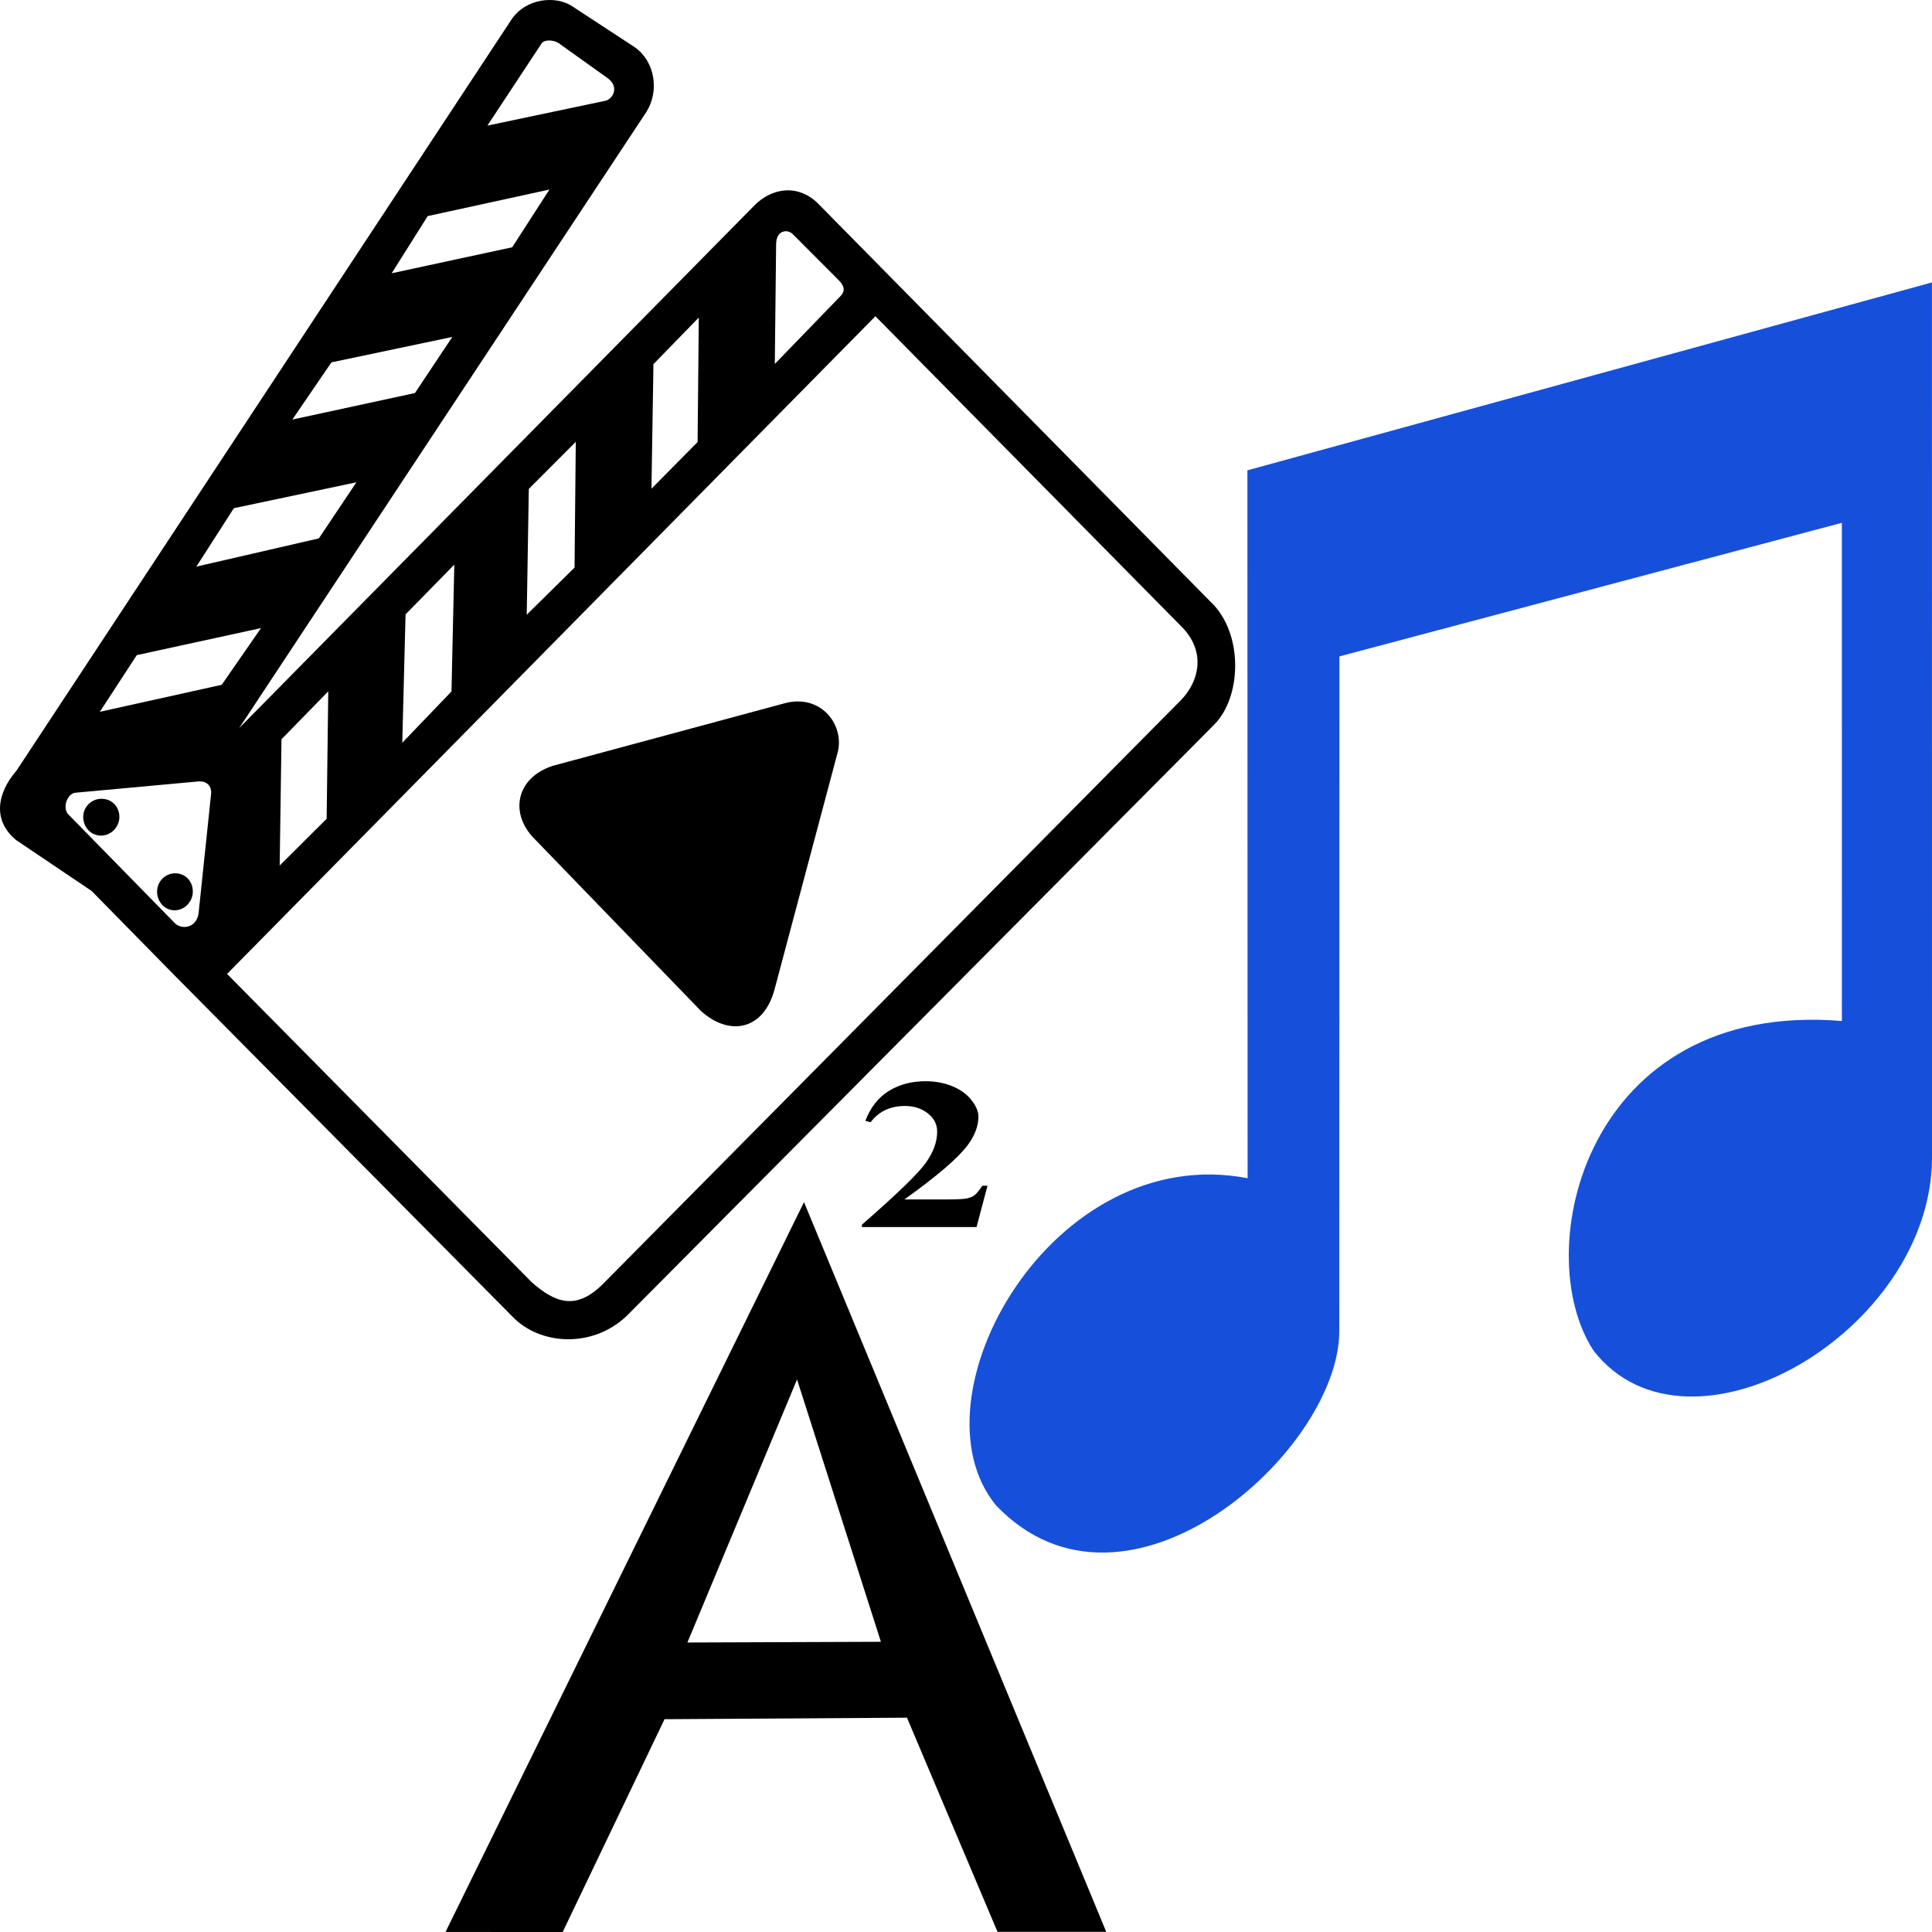
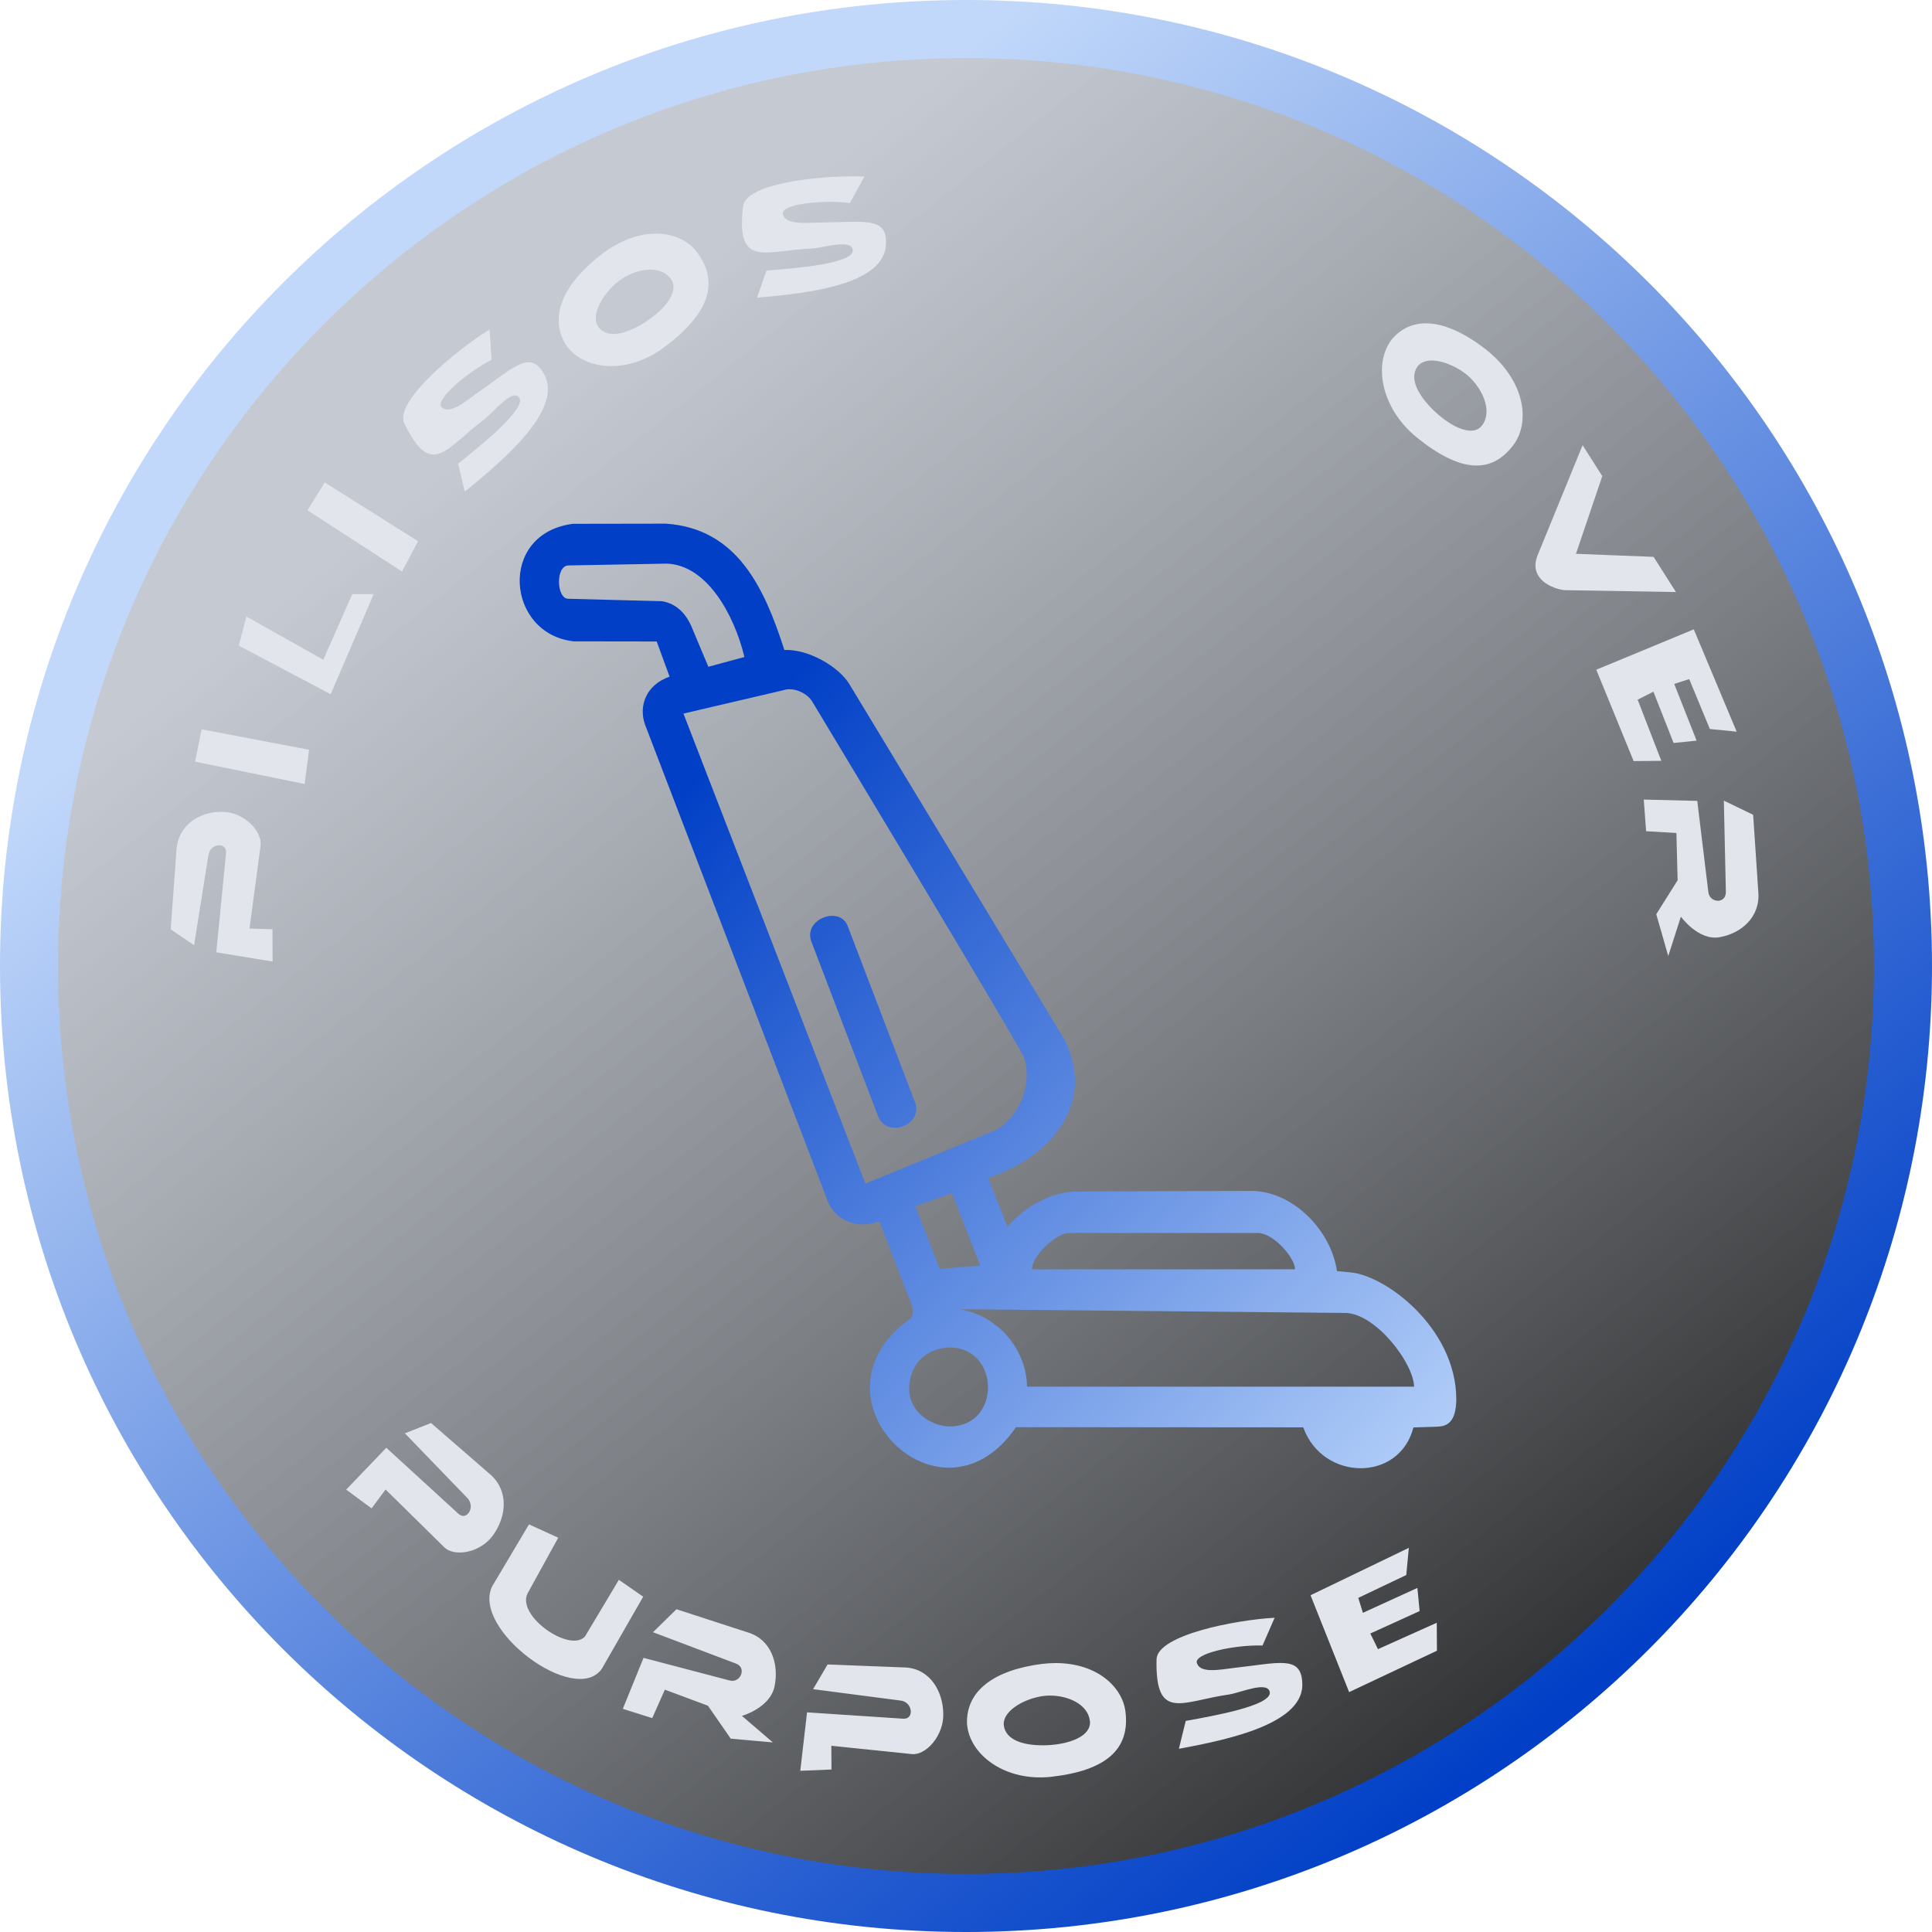
- <svg xmlns="http://www.w3.org/2000/svg" width="192" height="192" viewBox="0 0 192 192" xml:space="preserve">
-   <g transform="matrix(4.116192,0,0,4.170172,-2.842929,-1.633043)">
-     <path d="m 23.033,26.158 c -0.333,0 -0.627,0.077 -0.881,0.231 -0.254,0.154 -0.444,0.392 -0.569,0.713 l 0.128,0.033 c 0.197,-0.258 0.473,-0.387 0.829,-0.387 0.217,0 0.401,0.059 0.552,0.176 0.15,0.116 0.225,0.261 0.225,0.437 0,0.241 -0.091,0.488 -0.274,0.741 -0.18,0.253 -0.695,0.745 -1.544,1.476 v 0.055 h 2.769 l 0.264,-0.984 h -0.125 c -0.079,0.116 -0.142,0.192 -0.191,0.228 -0.049,0.035 -0.111,0.06 -0.187,0.075 -0.074,0.015 -0.236,0.023 -0.486,0.023 h -1.017 c 0.786,-0.554 1.296,-0.986 1.53,-1.296 0.171,-0.229 0.257,-0.455 0.257,-0.678 0,-0.122 -0.056,-0.253 -0.167,-0.392 -0.111,-0.141 -0.265,-0.251 -0.461,-0.331 -0.197,-0.08 -0.414,-0.12 -0.652,-0.12 z m -2.931,2.881 -8.655,17.393 2.829,6.53e-4 2.459,-5.071 5.853,-0.036 2.186,5.103 h 2.625 z m -0.168,4.226 2.025,6.252 -4.672,0.017 z" fill="#000000" />
-     <path d="M 13.037,0.861 1.09,18.755 c -0.484,0.553 -0.576,1.201 -0.006,1.659 l 1.819,1.21 1.95,1.96 8.199,8.172 c 0.656,0.689 1.928,0.78 2.766,-0.002 L 30.013,17.653 c 0.64,-0.647 0.692,-2.069 -0.005,-2.83 L 20.478,5.279 C 19.976,4.753 19.32,4.868 18.901,5.291 L 6.465,17.743 16.296,3.06 C 16.609,2.57 16.514,1.871 16.021,1.52 L 14.492,0.532 C 14.104,0.286 13.389,0.343 13.037,0.861 Z m 1.143,0.56 1.194,0.842 c 0.274,0.211 0.109,0.485 -0.062,0.529 l -2.854,0.593 1.307,-1.956 c 0.062,-0.1 0.286,-0.091 0.415,-0.009 z m -0.224,3.488 -0.899,1.375 -2.91,0.62 0.87,-1.363 z m 5.877,1.064 1.111,1.1 c 0.138,0.139 0.156,0.26 0.038,0.376 l -1.585,1.616 0.032,-2.859 c 0.005,-0.344 0.287,-0.355 0.403,-0.233 z m 1.993,1.955 7.433,7.439 c 0.542,0.579 0.382,1.265 -0.055,1.708 L 15.206,31.031 c -0.612,0.569 -1.094,0.424 -1.678,-0.083 L 6.173,23.601 Z m -4.264,0.031 -0.029,2.967 -1.114,1.112 0.048,-2.968 z m -5.951,0.462 -0.902,1.337 -2.96,0.632 0.944,-1.363 z m 2.981,2.5 -0.03,2.997 -1.154,1.123 0.05,-2.998 z m -5.296,0.964 -0.907,1.337 -2.957,0.672 0.905,-1.392 z m 2.363,1.962 -0.068,3.023 -1.188,1.222 0.079,-3.059 z m -4.667,1.513 -0.948,1.351 -2.943,0.644 0.892,-1.351 z m 1.624,1.507 -0.039,3.037 -1.134,1.114 0.044,-3.009 z m 11.335,0.24 c -0.102,4.98e-4 -0.21,0.015 -0.323,0.046 l -5.599,1.491 c -0.889,0.292 -1.049,1.149 -0.412,1.76 l 3.993,4.076 c 0.673,0.609 1.53,0.488 1.792,-0.551 l 1.502,-5.567 C 21.083,17.785 20.664,17.105 19.951,17.108 Z M 5.478,19.014 c 0.218,-0.018 0.333,0.126 0.308,0.308 l -0.297,2.797 c -0.026,0.372 -0.386,0.445 -0.57,0.279 L 2.352,19.811 c -0.167,-0.147 -0.047,-0.504 0.157,-0.528 z m -2.335,0.413 c -0.259,9.03e-4 -0.445,0.208 -0.443,0.435 8.75e-4,0.243 0.185,0.442 0.429,0.443 0.256,-0.002 0.445,-0.217 0.444,-0.446 9.5e-4,-0.239 -0.179,-0.431 -0.429,-0.431 z m 1.779,1.776 c -0.257,9.02e-4 -0.44,0.209 -0.439,0.437 8.75e-4,0.244 0.183,0.444 0.424,0.445 0.253,-0.002 0.44,-0.218 0.439,-0.448 8.74e-4,-0.24 -0.177,-0.433 -0.424,-0.434 z" />
-     <path d="m 30.812,28.471 -0.005,-16.871 16.527,-4.478 0.002,20.875 c -0.028,4.15 -5.872,7.477 -8.167,4.588 -1.582,-2.362 -0.201,-8.365 5.991,-7.862 l -8.66e-4,-11.872 -12.13,3.183 -0.004,16.085 c -0.003,2.852 -5.142,7.396 -8.286,4.148 -2.129,-2.555 1.339,-8.691 6.072,-7.798 z" fill="#1650DA" />
-   </g>
+ <svg xmlns="http://www.w3.org/2000/svg" xmlns:xlink="http://www.w3.org/1999/xlink" width="192" height="192" viewBox="0 0 192 192" xml:space="preserve">
+   <linearGradient id="linearGradient1591">
+     <stop style="stop-color:#acb3bf;stop-opacity:0.698;" offset="0" id="stop1589" />
+     <stop style="stop-color:#2c2d2e;stop-opacity:0.988;" offset="1" id="stop1587" />
+   </linearGradient>
+   <linearGradient id="linearGradient1471">
+     <stop style="stop-color:#c1d8fa;stop-opacity:1;" offset="0" id="stop1469" />
+     <stop style="stop-color:#003fc6;stop-opacity:1;" offset="1" id="stop1467" />
+   </linearGradient>
+   <linearGradient id="linearGradient1037">
+     <stop style="stop-color:#003fc6;stop-opacity:1;" offset="0" id="stop1033" />
+     <stop style="stop-color:#b7d2fa;stop-opacity:1;" offset="1" id="stop1035" />
+   </linearGradient>
+   <linearGradient xlink:href="#linearGradient1037" id="linearGradient1039" x1="565.559" y1="322.37" x2="685.744" y2="436.37" gradientUnits="userSpaceOnUse" gradientTransform="matrix(0.6197712,0,0,0.6245295,-277.8003,-128.5845)" />
+   <linearGradient xlink:href="#linearGradient1471" id="linearGradient1473" x1="23.119" y1="16.621" x2="159.275" y2="187.741" gradientUnits="userSpaceOnUse" gradientTransform="matrix(0.7615348,0,0,0.7615351,30.58871,30.03223)" />
+   <linearGradient xlink:href="#linearGradient1591" id="linearGradient1593" x1="23.119" y1="16.621" x2="159.275" y2="187.741" gradientUnits="userSpaceOnUse" gradientTransform="matrix(0.7615348,0,0,0.7615351,30.58871,30.03223)" />
+   <ellipse style="display:inline;fill:url(#linearGradient1593);fill-opacity:1;stroke:url(#linearGradient1473);stroke-width:5.771;stroke-miterlimit:11.9;stroke-dasharray:none;stroke-opacity:1;paint-order:markers fill stroke" cx="96" cy="96" rx="93.115" ry="93.115" id="ellipse6259" />
+   <path d="m 42.837,141.418 -2.601,1.023 6.183,6.403 c 0.882,0.869 -0.013,2.371 -0.864,1.591 l -7.164,-6.557 -3.987,4.157 2.524,1.864 1.394,-1.872 5.794,5.703 c 0.993,1.039 3.611,0.617 4.881,-1.16 1.315,-1.81 1.586,-4.341 -0.196,-5.973 z m 9.734,10.073 -3.639,6.121 c -2.183,4.258 8.266,12.046 10.889,8.209 l 4.098,-7.143 -2.416,-1.678 -3.362,5.623 c -1.495,1.675 -6.813,-2.028 -5.719,-4.257 l 3.055,-5.55 z m 87.439,2.332 -9.771,4.712 3.836,9.626 8.728,-4.114 -0.02,-2.778 -5.841,2.622 -0.76,-1.553 4.899,-2.232 -0.223,-2.3 -5.415,2.474 -0.458,-1.486 4.767,-2.268 z m -72.782,6.101 -2.333,2.284 8.224,3.108 c 1.155,0.403 0.453,2.016 -0.638,1.68 l -8.529,-2.24 -2.057,5.067 2.924,0.921 1.254,-2.828 4.281,1.597 2.269,3.274 4.18,0.371 -3.071,-2.636 c 0,0 2.82,-0.788 3.245,-2.953 0.452,-2.214 -0.338,-4.627 -2.621,-5.329 z m 59.444,0.846 c -3.892,0.213 -11.612,1.709 -11.735,4.106 -0.155,6.31 2.599,4.149 7.235,3.517 1.212,-0.213 3.896,-1.399 4.024,-0.178 0.035,1.302 -5.474,2.287 -8.36,2.808 l -0.681,2.77 c 5.257,-0.961 12.62,-2.596 12.26,-6.659 -0.179,-2.626 -2.345,-1.868 -6.737,-1.384 -1.613,0.208 -3.41,0.545 -3.731,-0.476 -0.336,-0.945 3.717,-1.83 6.522,-1.744 z m -21.762,4.504 c -0.431,-5e-5 -0.881,0.027 -1.348,0.081 -4.867,0.622 -7.583,2.739 -7.46,5.958 0.22,3.065 3.788,5.786 8.406,5.259 5.378,-0.613 7.814,-2.712 7.337,-6.481 -0.294,-2.396 -2.764,-4.816 -6.934,-4.817 z m -22.663,0.138 -1.442,2.456 8.688,1.131 c 1.213,0.126 1.401,1.88 0.265,1.804 l -9.555,-0.632 -0.673,5.81 3.101,-0.13 -0.014,-2.359 7.965,0.822 c 1.401,0.19 3.217,-1.803 3.161,-4.01 -0.039,-2.262 -1.331,-4.432 -3.708,-4.589 z m 22.139,3.091 c 1.713,0.014 3.707,0.819 3.924,2.507 0.187,1.476 -1.918,2.336 -4.292,2.429 -2.137,0.073 -4.078,-0.432 -4.263,-1.99 -0.145,-1.538 2.382,-2.82 4.294,-2.938 0.111,-0.005 0.223,-0.009 0.337,-0.008 z" fill="#e2e5eb" id="path6425" style="stroke-width:0.769" />
+   <path d="m 141.792,32.133 c -1.343,-0.023 -2.503,0.479 -3.419,1.524 -1.919,2.349 -1.213,6.869 2.443,9.828 4.259,3.447 7.42,3.707 9.632,0.668 1.559,-2.123 1.245,-6.182 -2.71,-9.367 -2.194,-1.727 -4.221,-2.624 -5.947,-2.653 z m 0.396,3.697 c 1.192,-0.036 2.766,0.672 3.761,1.564 1.336,1.214 2.407,3.411 1.353,4.865 -0.866,1.19 -2.953,0.284 -4.713,-1.365 -1.577,-1.491 -2.623,-3.254 -1.699,-4.5 0.293,-0.376 0.757,-0.547 1.299,-0.563 z m 15.091,8.412 -4.402,10.765 c -1.02,2.244 0.91,3.384 2.544,3.641 l 11.134,0.189 -2.225,-3.498 -7.712,-0.302 2.614,-7.72 z m 11.048,18.301 -9.691,4.012 3.713,9.082 2.752,-0.026 -2.354,-6.077 1.567,-0.795 2.007,5.099 2.286,-0.235 -2.225,-5.636 1.49,-0.479 2.051,4.96 2.664,0.264 z m -4.973,16.917 0.236,3.147 3.009,0.173 0.122,4.699 -2.123,3.376 1.191,4.154 1.256,-3.913 c 0,0 1.742,2.424 3.849,2.041 2.161,-0.374 4.047,-2.015 3.847,-4.465 l -0.515,-7.699 -2.912,-1.408 0.2,9.039 c 0.058,1.257 -1.652,1.173 -1.747,0.002 l -1.094,-9.017 z" fill="#e2e5eb" id="path6427" style="stroke-width:0.769" />
+   <path d="m 85.132,17.528 c -4.069,-0.051 -10.964,0.731 -11.285,2.957 -0.736,6.266 2.204,4.384 6.877,4.211 1.226,-0.093 4.008,-1.01 4.023,0.218 -0.085,1.3 -5.659,1.741 -8.58,1.976 l -0.932,2.688 c 5.321,-0.44 12.8,-1.343 12.817,-5.423 0.064,-2.631 -2.162,-2.092 -6.579,-2.041 -1.625,0.048 -3.445,0.209 -3.671,-0.838 -0.248,-0.974 3.869,-1.457 6.653,-1.096 l 1.451,-2.63 c -0.243,-0.011 -0.502,-0.019 -0.773,-0.022 z m -19.941,5.69 c -1.598,-0.003 -3.458,0.583 -5.357,2.014 -3.93,3.03 -5.273,6.255 -3.622,8.988 1.661,2.55 6.066,3.091 9.825,0.272 4.379,-3.283 5.487,-6.352 3.265,-9.383 -0.823,-1.132 -2.299,-1.889 -4.11,-1.891 z m -0.47,3.579 c 0.777,0.018 1.486,0.287 1.952,0.919 0.871,1.186 -0.547,3.01 -2.565,4.305 -1.822,1.156 -3.748,1.711 -4.656,0.452 -0.863,-1.262 0.714,-3.67 2.319,-4.75 0.842,-0.559 1.952,-0.949 2.95,-0.926 z m -16.063,5.946 c -3.339,2.077 -9.47,7.144 -8.487,9.319 2.736,5.644 4.182,2.402 7.987,-0.406 0.972,-0.776 2.802,-3.127 3.471,-2.111 0.624,1.133 -3.79,4.676 -6.099,6.537 l 0.659,2.774 c 4.202,-3.4 9.956,-8.415 7.789,-11.828 -1.353,-2.231 -2.921,-0.512 -6.577,2.047 -1.329,0.966 -2.761,2.136 -3.51,1.392 -0.727,-0.671 2.448,-3.421 4.962,-4.706 z m -16.388,15.202 -1.712,2.768 9.395,6.083 1.593,-3.011 z m 4.87,11.097 -2.129,0.005 -2.887,6.518 -7.637,-4.297 -0.756,2.897 9.13,4.825 z m -17.107,13.436 -0.641,3.215 10.88,2.218 0.445,-3.4 z m 2.094,8.199 c -2.191,-0.045 -4.339,1.207 -4.58,3.654 l -0.584,8.024 2.323,1.58 1.42,-8.921 c 0.168,-1.247 1.872,-1.375 1.756,-0.205 l -0.969,9.834 5.597,0.912 -0.011,-3.204 -2.285,-0.073 1.095,-8.188 c 0.236,-1.439 -1.625,-3.387 -3.764,-3.412 z" fill="#e2e5eb" id="path6429" style="stroke-width:0.769" />
+   <path d="m 90.444,131.059 c 0.458,-0.424 0.267,-1.375 -0.196,-2.264 l -2.844,-7.413 c -2.271,0.816 -4.296,-0.128 -5.087,-1.862 L 64.105,72.017 c -0.682,-1.91 0.156,-3.984 2.438,-4.77 l -1.28,-3.498 -8.228,-0.012 c -6.725,-0.707 -7.6,-10.728 -0.092,-11.682 l 9.227,-0.015 c 7.148,0.484 9.814,6.462 11.78,12.555 2.373,-0.104 5.377,1.639 6.443,3.367 l 21.431,35.411 c 3.241,6.608 -1.874,11.847 -7.635,13.682 l 1.936,4.871 c 1.84,-2.195 4.533,-3.494 6.82,-3.52 l 17.635,-0.055 c 4.014,0.169 7.701,3.933 8.288,7.972 l 1.207,0.113 c 3.538,0.207 10.65,5.52 10.651,12.647 -0.033,2.336 -0.978,2.662 -1.905,2.7 l -2.356,0.075 c -1.406,5.476 -9.047,5.337 -10.948,-0.01 l -28.555,-0.016 c -7.476,10.944 -21.37,-3.075 -10.517,-10.772 z m 3.966,2.846 c -1.876,0.022 -3.97,1.221 -4.058,4.024 -0.042,2.406 2.204,3.818 4.065,3.829 5.071,-0.048 4.982,-7.782 -0.008,-7.852 z m 39.399,-3.425 -38.41,-0.372 c 4.463,0.844 6.675,4.685 6.659,7.697 h 38.472 c -0.066,-2.37 -3.743,-7.155 -6.721,-7.325 z m -36.389,-4.705 -2.825,-7.209 -3.624,1.307 2.411,6.221 z m 31.28,0.368 c 0.01,-1.12 -2.117,-3.584 -3.674,-3.611 h -18.802 c -1.275,0.022 -3.664,2.261 -3.672,3.614 z M 99.022,112.281 c 2.325,-1.359 3.531,-4.415 2.796,-7.082 -0.234,-0.849 -21.038,-35.375 -21.038,-35.375 -0.509,-0.945 -1.909,-1.574 -2.922,-1.232 L 67.919,70.914 86.003,117.628 Z M 87.268,110.946 80.615,93.528 c -0.779,-2.229 2.947,-3.604 3.668,-1.397 l 6.681,17.485 c 0.737,2.203 -2.782,3.55 -3.696,1.33 z M 73.982,65.293 c -1.028,-4.251 -3.748,-9.139 -7.714,-9.281 l -9.779,0.182 c -1.316,0.026 -1.185,3.349 0,3.311 l 9.295,0.245 c 1.429,0.227 2.474,1.235 3.104,2.924 l 1.508,3.589 z" fill="url(#linearGradient1039)" id="path6431" style="fill:url(#linearGradient1039);stroke-width:0.769" />
</svg>
